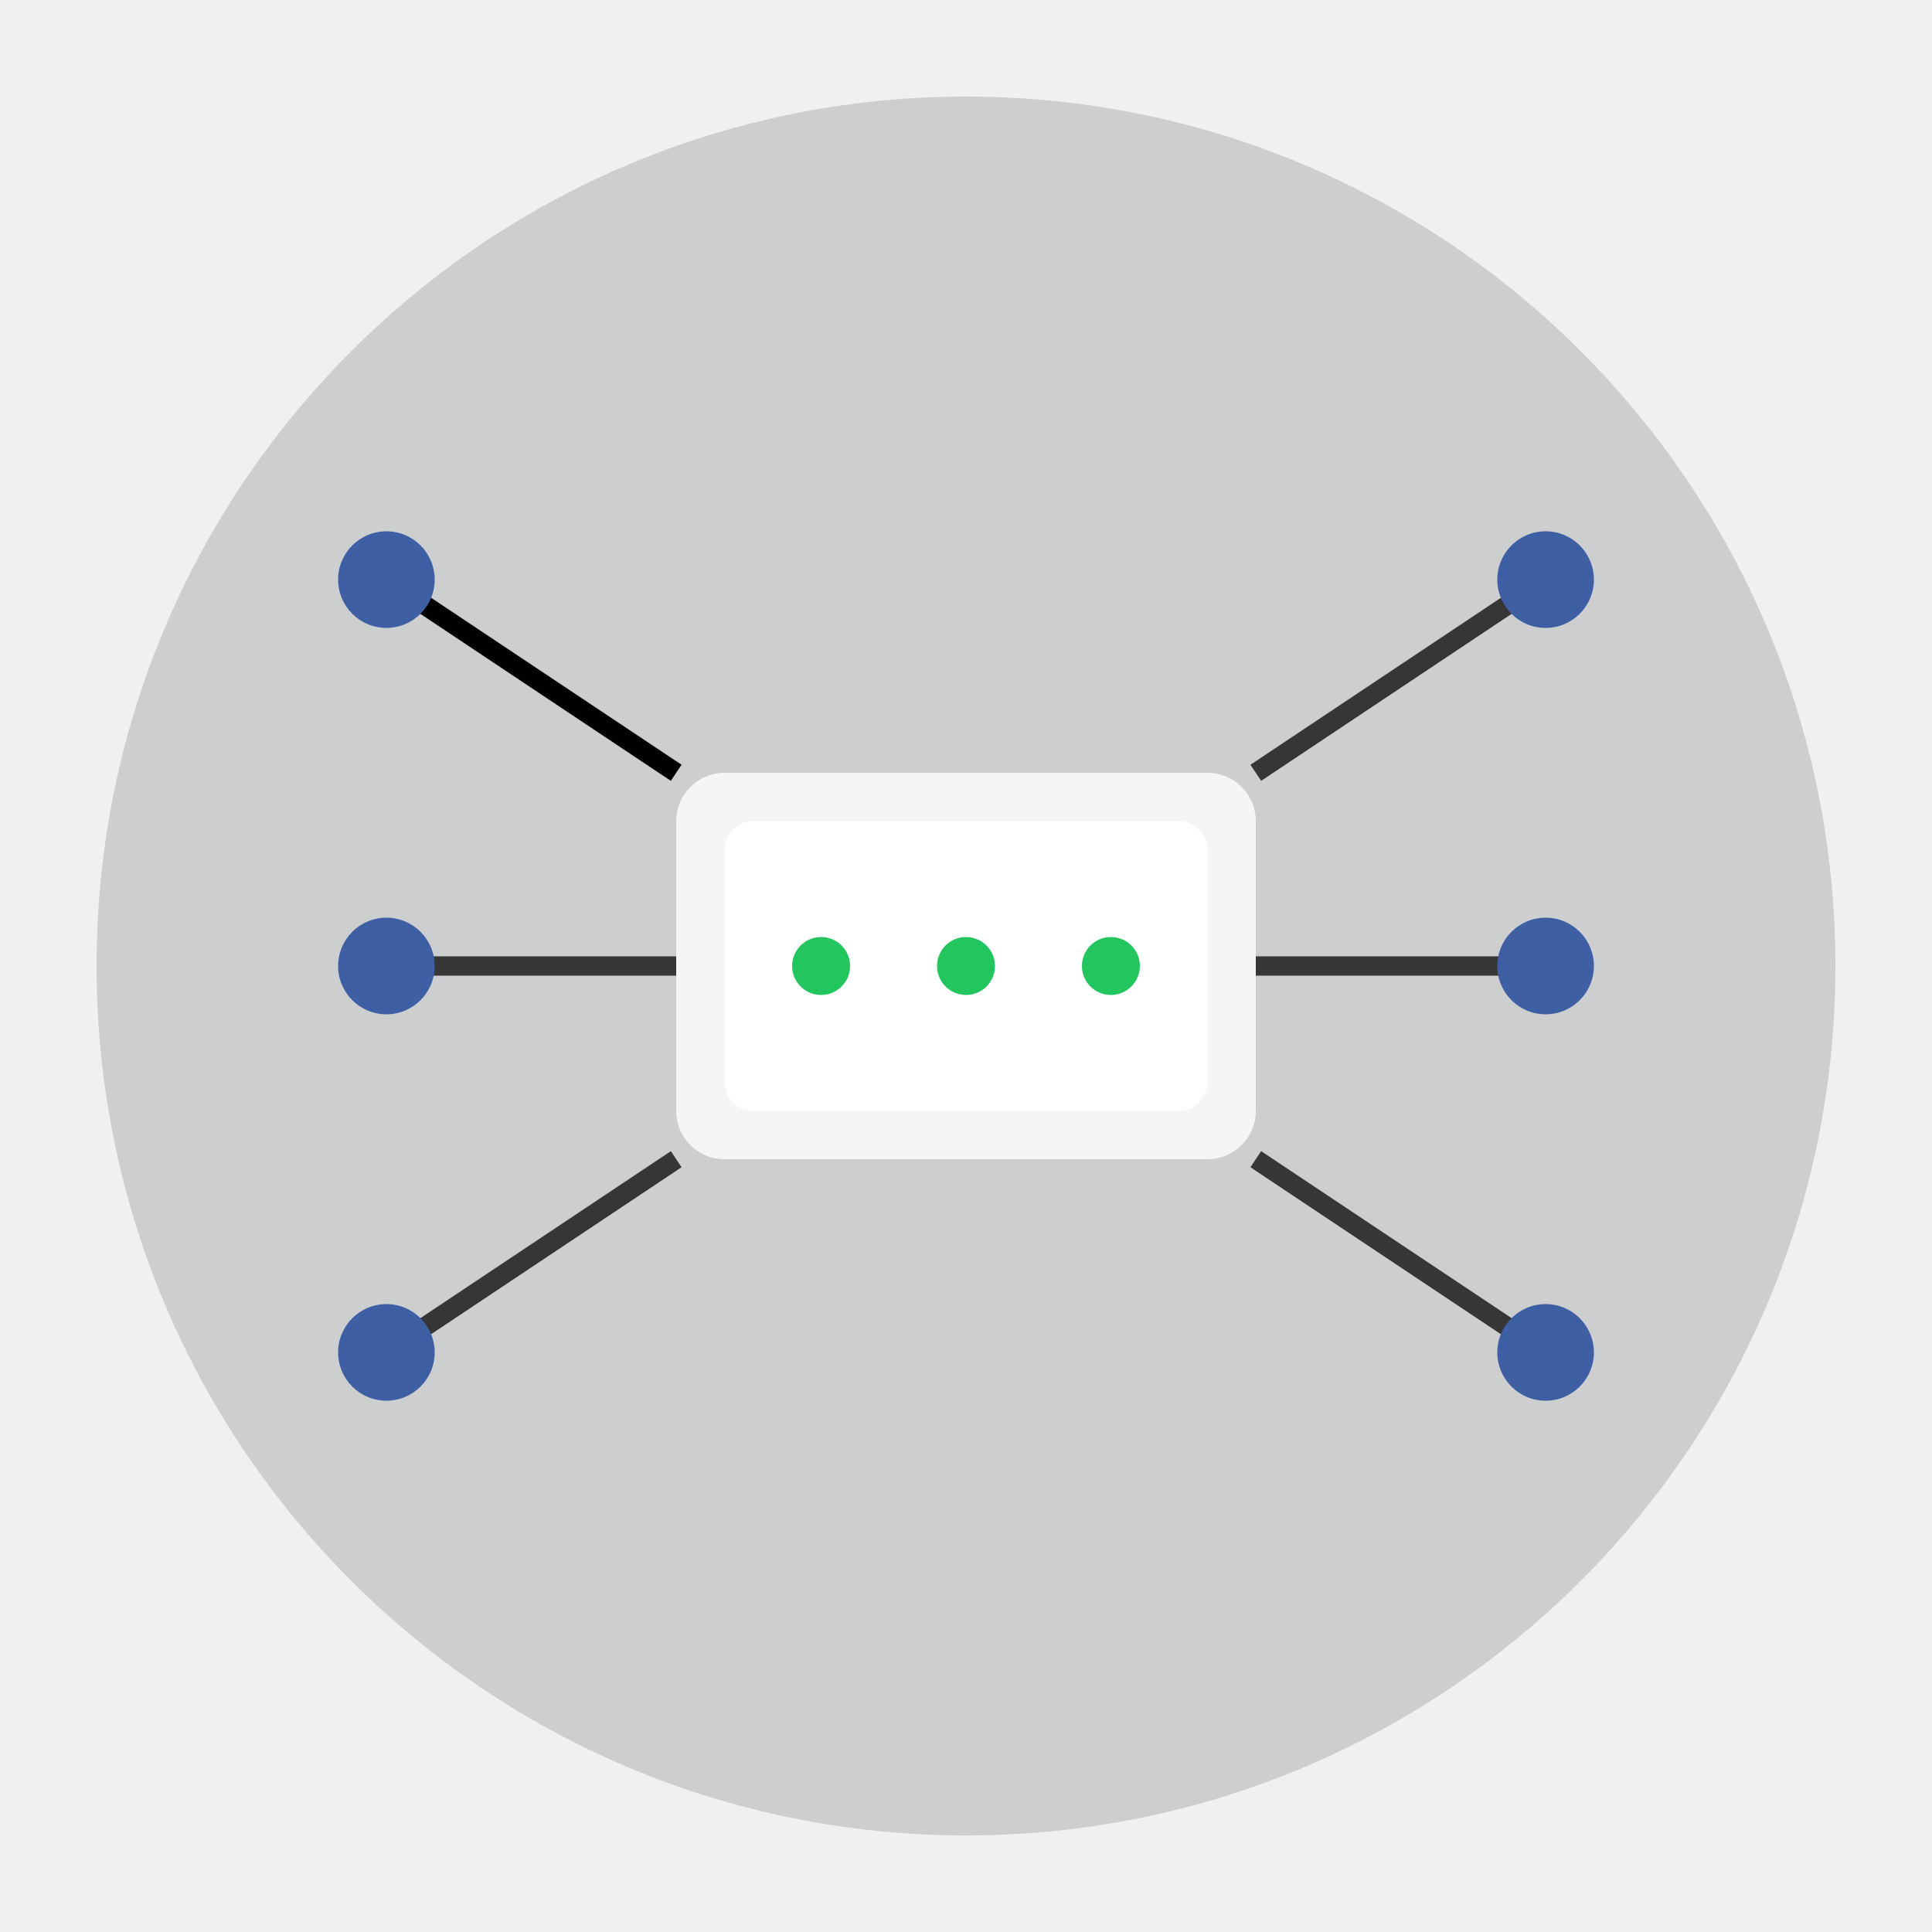
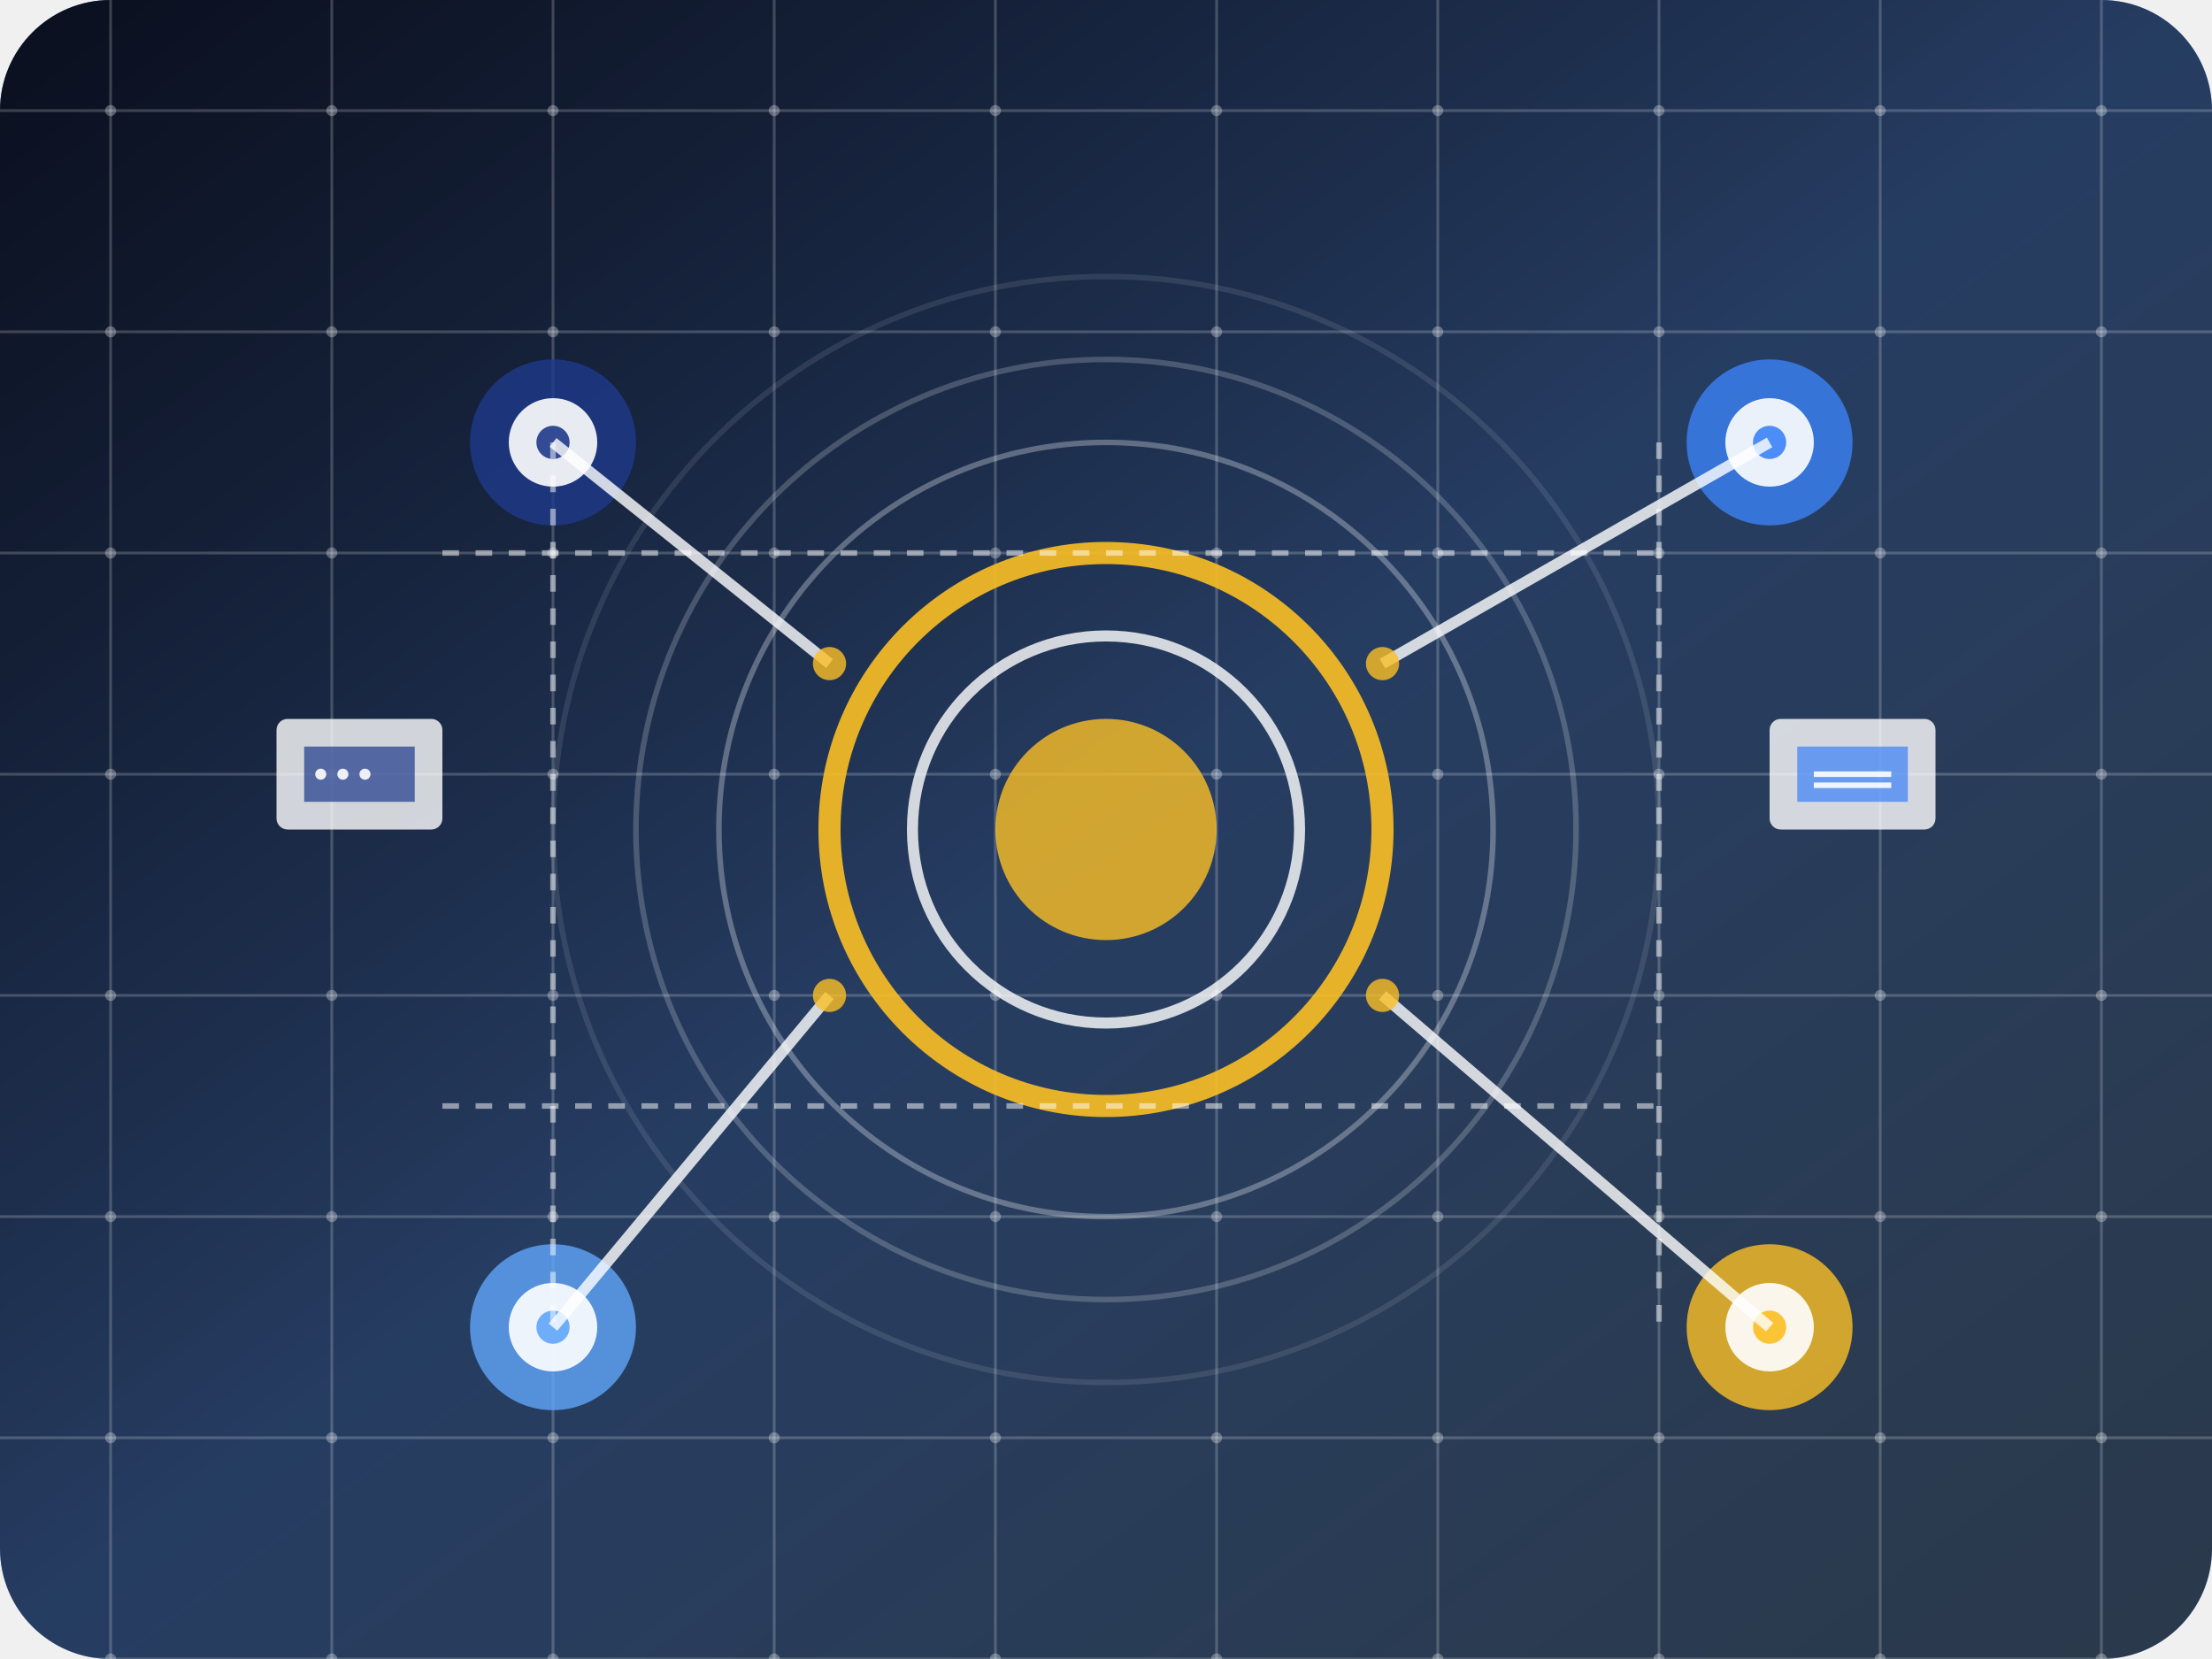
- <svg xmlns="http://www.w3.org/2000/svg" width="200" height="200" viewBox="0 0 200 200">
-   <circle cx="100" cy="100" r="90" fill="#1a1a1a" opacity="0.1" />
-   <circle cx="100" cy="100" r="90" fill="#3E4F57" opacity="0.1" />
-   <g transform="translate(100, 100)">
-     <rect x="-30" y="-20" width="60" height="40" rx="5" fill="#f5f5f5" />
-     <rect x="-25" y="-15" width="50" height="30" rx="3" fill="#FFFFFF" />
-     <circle cx="-15" cy="0" r="3" fill="#22c55e" />
-     <circle cx="0" cy="0" r="3" fill="#22c55e" />
-     <circle cx="15" cy="0" r="3" fill="#22c55e" />
-     <line x1="-60" y1="-40" x2="-30" y2="-20" stroke="#000000" stroke-width="2" />
-     <line x1="-60" y1="0" x2="-30" y2="0" stroke="#363636" stroke-width="2" />
-     <line x1="-60" y1="40" x2="-30" y2="20" stroke="#363636" stroke-width="2" />
-     <line x1="30" y1="-20" x2="60" y2="-40" stroke="#363636" stroke-width="2" />
-     <line x1="30" y1="0" x2="60" y2="0" stroke="#363636" stroke-width="2" />
-     <line x1="30" y1="20" x2="60" y2="40" stroke="#363636" stroke-width="2" />
-     <circle cx="-60" cy="-40" r="5" fill="#3E5FA3" />
-     <circle cx="-60" cy="0" r="5" fill="#3E5FA3" />
-     <circle cx="-60" cy="40" r="5" fill="#3E5FA3" />
-     <circle cx="60" cy="-40" r="5" fill="#3E5FA3" />
-     <circle cx="60" cy="0" r="5" fill="#3E5FA3" />
-     <circle cx="60" cy="40" r="5" fill="#3E5FA3" />
+ <svg xmlns="http://www.w3.org/2000/svg" width="400" height="300" viewBox="0 0 400 300">
+   <defs>
+     <linearGradient id="mainGradient" x1="0%" y1="0%" x2="100%" y2="100%">
+       <stop offset="0%" style="stop-color:#1e3a8a;stop-opacity:0.9" />
+       <stop offset="50%" style="stop-color:#3b82f6;stop-opacity:0.8" />
+       <stop offset="100%" style="stop-color:#60a5fa;stop-opacity:0.7" />
+     </linearGradient>
+     <linearGradient id="blackBlend" x1="0%" y1="0%" x2="100%" y2="100%">
+       <stop offset="0%" style="stop-color:#000000;stop-opacity:0.8" />
+       <stop offset="50%" style="stop-color:#000000;stop-opacity:0.6" />
+       <stop offset="100%" style="stop-color:#000000;stop-opacity:0.7" />
+     </linearGradient>
+     <pattern id="networkPattern" x="0" y="0" width="40" height="40" patternUnits="userSpaceOnUse">
+       <circle cx="20" cy="20" r="1" fill="#ffffff" opacity="0.3" />
+       <line x1="0" y1="20" x2="40" y2="20" stroke="#ffffff" stroke-width="0.5" opacity="0.2" />
+       <line x1="20" y1="0" x2="20" y2="40" stroke="#ffffff" stroke-width="0.5" opacity="0.2" />
+     </pattern>
+   </defs>
+   <rect width="400" height="300" fill="url(#mainGradient)" rx="20" />
+   <rect width="400" height="300" fill="url(#blackBlend)" rx="20" />
+   <rect width="400" height="300" fill="url(#networkPattern)" rx="20" />
+   <circle cx="200" cy="150" r="50" fill="none" stroke="#fbbf24" stroke-width="4" opacity="0.9" />
+   <circle cx="200" cy="150" r="35" fill="none" stroke="#ffffff" stroke-width="2" opacity="0.8" />
+   <circle cx="200" cy="150" r="20" fill="#fbbf24" opacity="0.8" />
+   <g transform="translate(80, 60)">
+     <circle cx="20" cy="20" r="15" fill="#1e3a8a" opacity="0.8" />
+     <circle cx="20" cy="20" r="8" fill="#ffffff" opacity="0.9" />
+     <circle cx="20" cy="20" r="3" fill="#1e3a8a" opacity="0.9" />
+   </g>
+   <g transform="translate(300, 60)">
+     <circle cx="20" cy="20" r="15" fill="#3b82f6" opacity="0.8" />
+     <circle cx="20" cy="20" r="8" fill="#ffffff" opacity="0.9" />
+     <circle cx="20" cy="20" r="3" fill="#3b82f6" opacity="0.9" />
+   </g>
+   <g transform="translate(80, 220)">
+     <circle cx="20" cy="20" r="15" fill="#60a5fa" opacity="0.8" />
+     <circle cx="20" cy="20" r="8" fill="#ffffff" opacity="0.9" />
+     <circle cx="20" cy="20" r="3" fill="#60a5fa" opacity="0.9" />
+   </g>
+   <g transform="translate(300, 220)">
+     <circle cx="20" cy="20" r="15" fill="#fbbf24" opacity="0.8" />
+     <circle cx="20" cy="20" r="8" fill="#ffffff" opacity="0.9" />
+     <circle cx="20" cy="20" r="3" fill="#fbbf24" opacity="0.9" />
+   </g>
+   <line x1="100" y1="80" x2="150" y2="120" stroke="#ffffff" stroke-width="2" opacity="0.8" />
+   <line x1="320" y1="80" x2="250" y2="120" stroke="#ffffff" stroke-width="2" opacity="0.8" />
+   <line x1="100" y1="240" x2="150" y2="180" stroke="#ffffff" stroke-width="2" opacity="0.8" />
+   <line x1="320" y1="240" x2="250" y2="180" stroke="#ffffff" stroke-width="2" opacity="0.8" />
+   <line x1="100" y1="80" x2="100" y2="240" stroke="#ffffff" stroke-width="1" opacity="0.5" stroke-dasharray="3,3" />
+   <line x1="300" y1="80" x2="300" y2="240" stroke="#ffffff" stroke-width="1" opacity="0.5" stroke-dasharray="3,3" />
+   <line x1="80" y1="100" x2="300" y2="100" stroke="#ffffff" stroke-width="1" opacity="0.5" stroke-dasharray="3,3" />
+   <line x1="80" y1="200" x2="300" y2="200" stroke="#ffffff" stroke-width="1" opacity="0.5" stroke-dasharray="3,3" />
+   <circle cx="150" cy="120" r="3" fill="#fbbf24" opacity="0.8">
+     <animate attributeName="opacity" values="0.8;0.3;0.8" dur="2s" repeatCount="indefinite" />
+   </circle>
+   <circle cx="250" cy="120" r="3" fill="#fbbf24" opacity="0.8">
+     <animate attributeName="opacity" values="0.8;0.3;0.8" dur="2s" repeatCount="indefinite" begin="0.5s" />
+   </circle>
+   <circle cx="150" cy="180" r="3" fill="#fbbf24" opacity="0.8">
+     <animate attributeName="opacity" values="0.8;0.3;0.8" dur="2s" repeatCount="indefinite" begin="1s" />
+   </circle>
+   <circle cx="250" cy="180" r="3" fill="#fbbf24" opacity="0.8">
+     <animate attributeName="opacity" values="0.8;0.3;0.8" dur="2s" repeatCount="indefinite" begin="1.5s" />
+   </circle>
+   <g transform="translate(200, 150)">
+     <circle cx="0" cy="0" r="70" fill="none" stroke="#ffffff" stroke-width="1" opacity="0.3" />
+     <circle cx="0" cy="0" r="85" fill="none" stroke="#ffffff" stroke-width="1" opacity="0.2" />
+     <circle cx="0" cy="0" r="100" fill="none" stroke="#ffffff" stroke-width="1" opacity="0.1" />
+   </g>
+   <g transform="translate(50, 130)">
+     <rect x="0" y="0" width="30" height="20" rx="2" fill="#ffffff" opacity="0.8" />
+     <rect x="5" y="5" width="20" height="10" fill="#1e3a8a" opacity="0.7" />
+     <circle cx="8" cy="10" r="1" fill="#ffffff" opacity="0.9" />
+     <circle cx="12" cy="10" r="1" fill="#ffffff" opacity="0.9" />
+     <circle cx="16" cy="10" r="1" fill="#ffffff" opacity="0.9" />
+   </g>
+   <g transform="translate(320, 130)">
+     <rect x="0" y="0" width="30" height="20" rx="2" fill="#ffffff" opacity="0.8" />
+     <rect x="5" y="5" width="20" height="10" fill="#3b82f6" opacity="0.7" />
+     <line x1="8" y1="10" x2="22" y2="10" stroke="#ffffff" stroke-width="1" opacity="0.9" />
+     <line x1="8" y1="12" x2="22" y2="12" stroke="#ffffff" stroke-width="1" opacity="0.9" />
  </g>
</svg>
